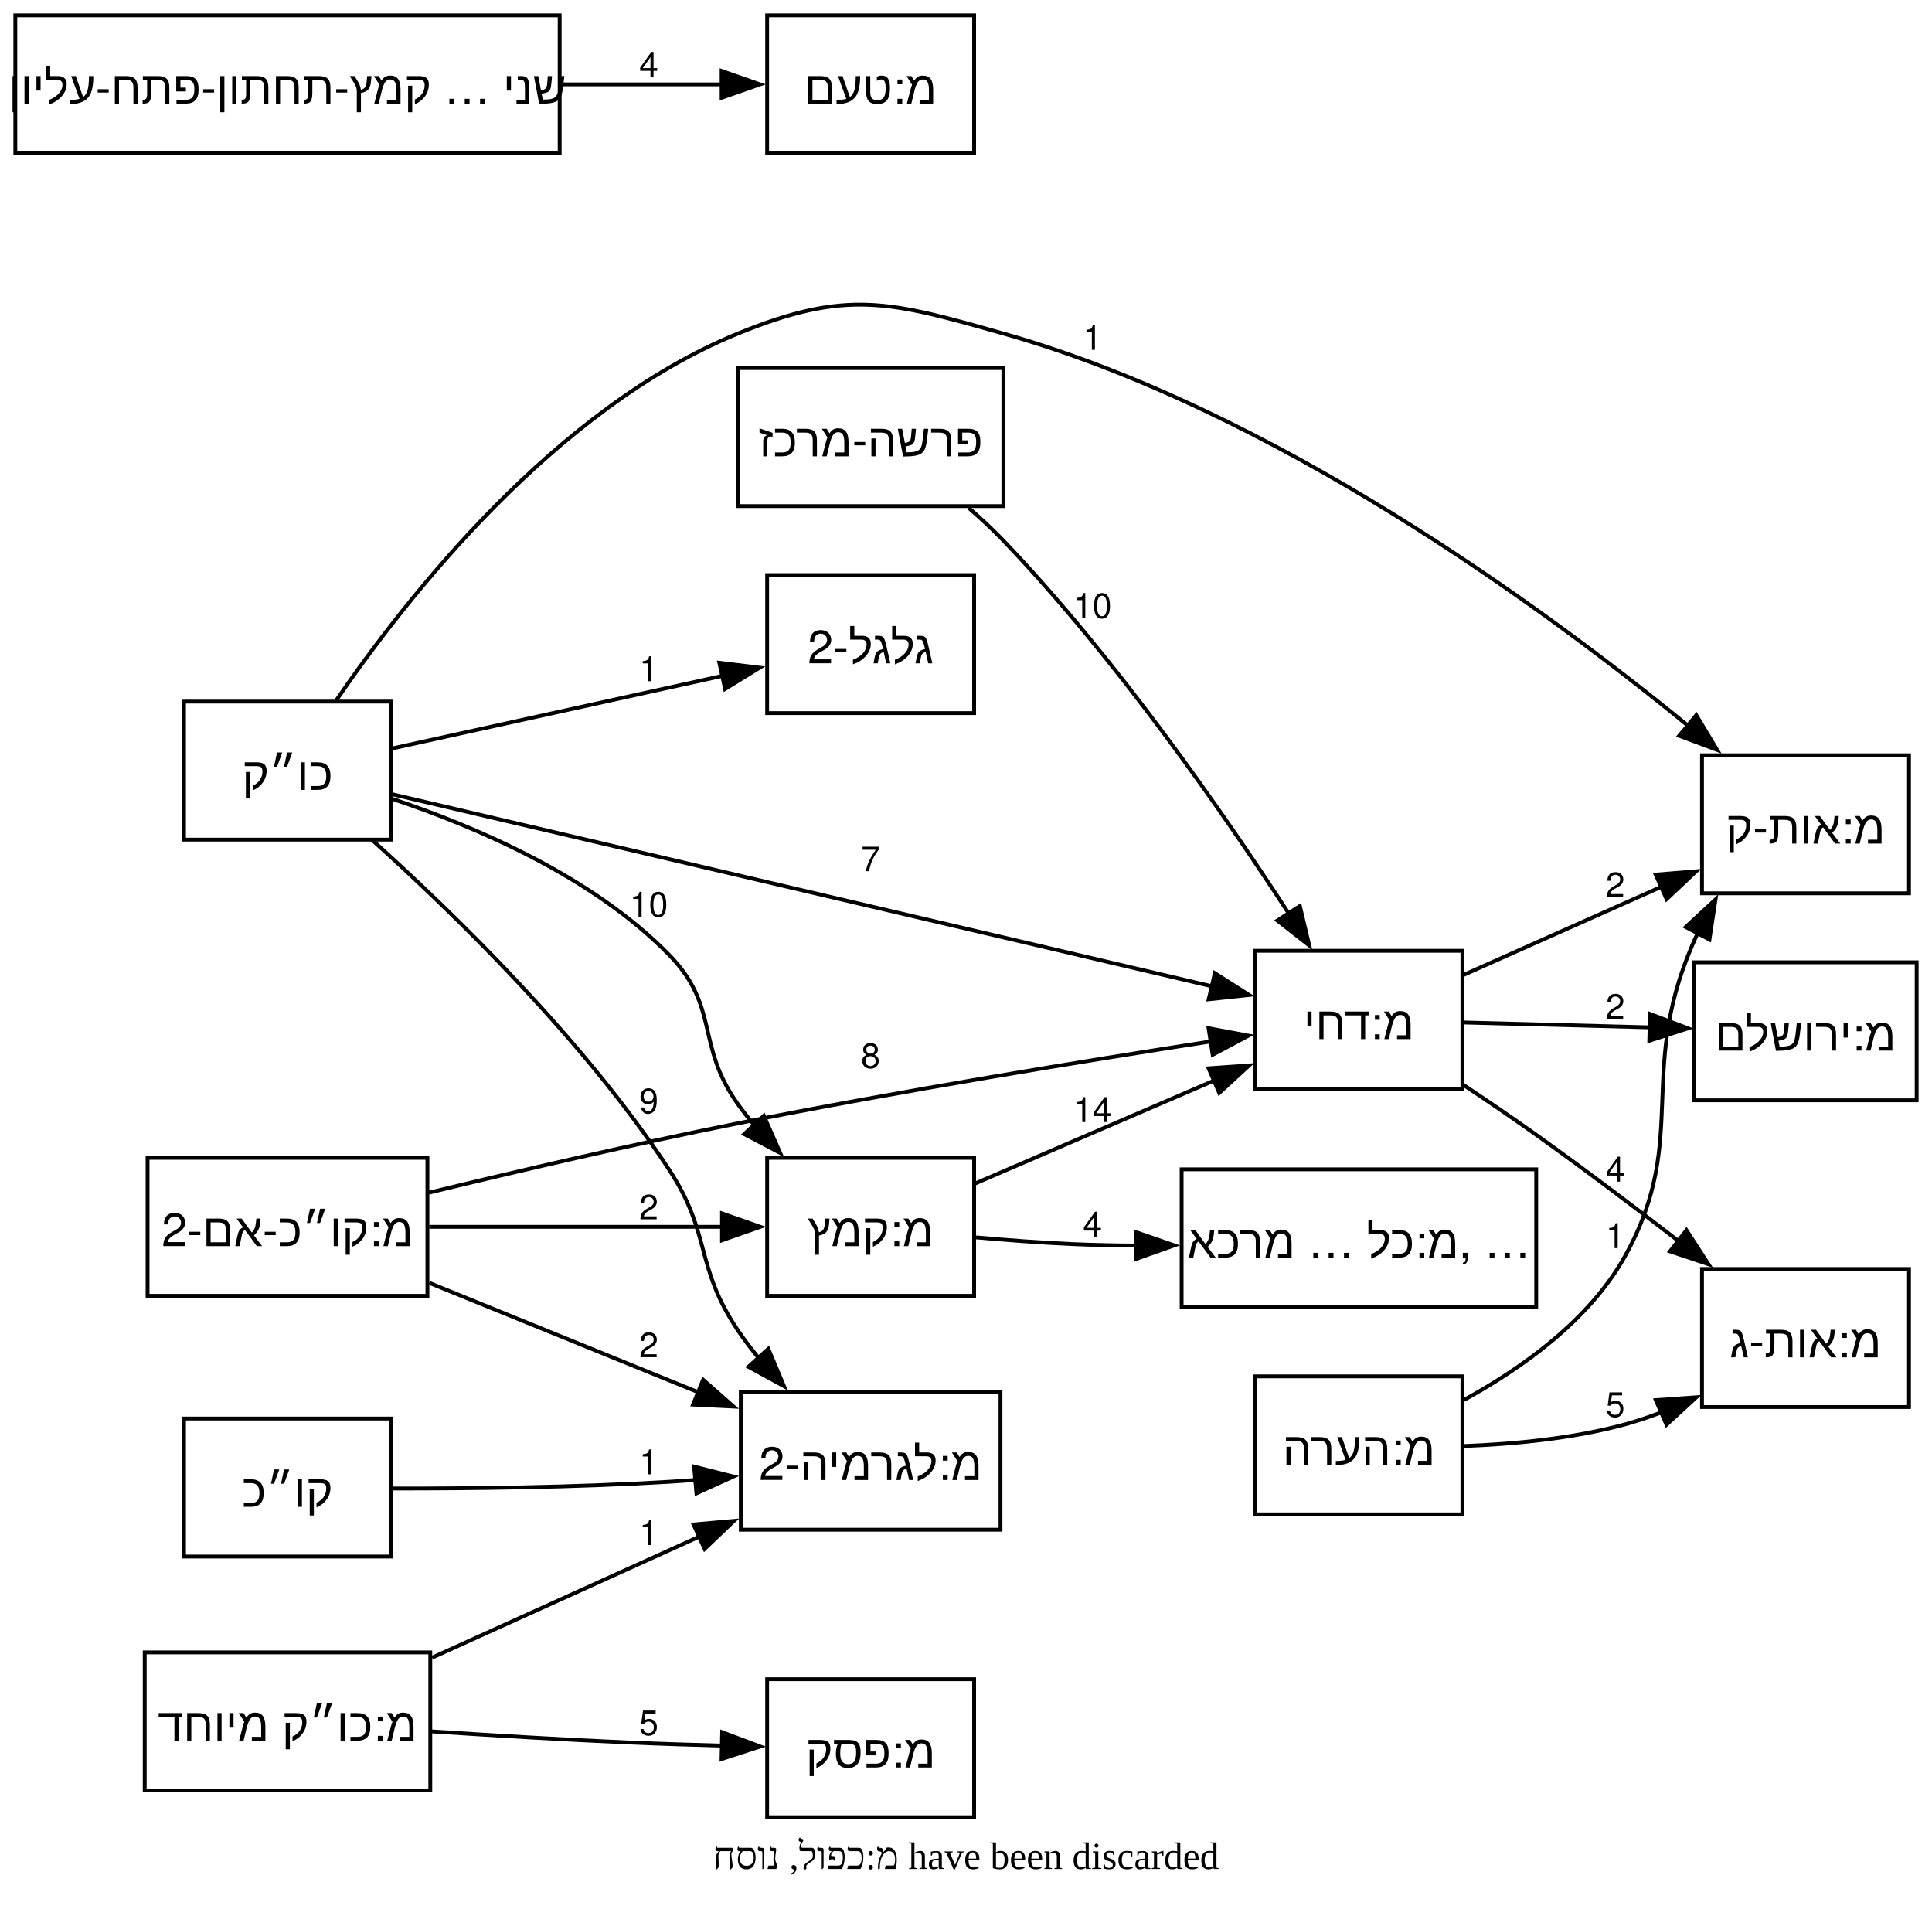
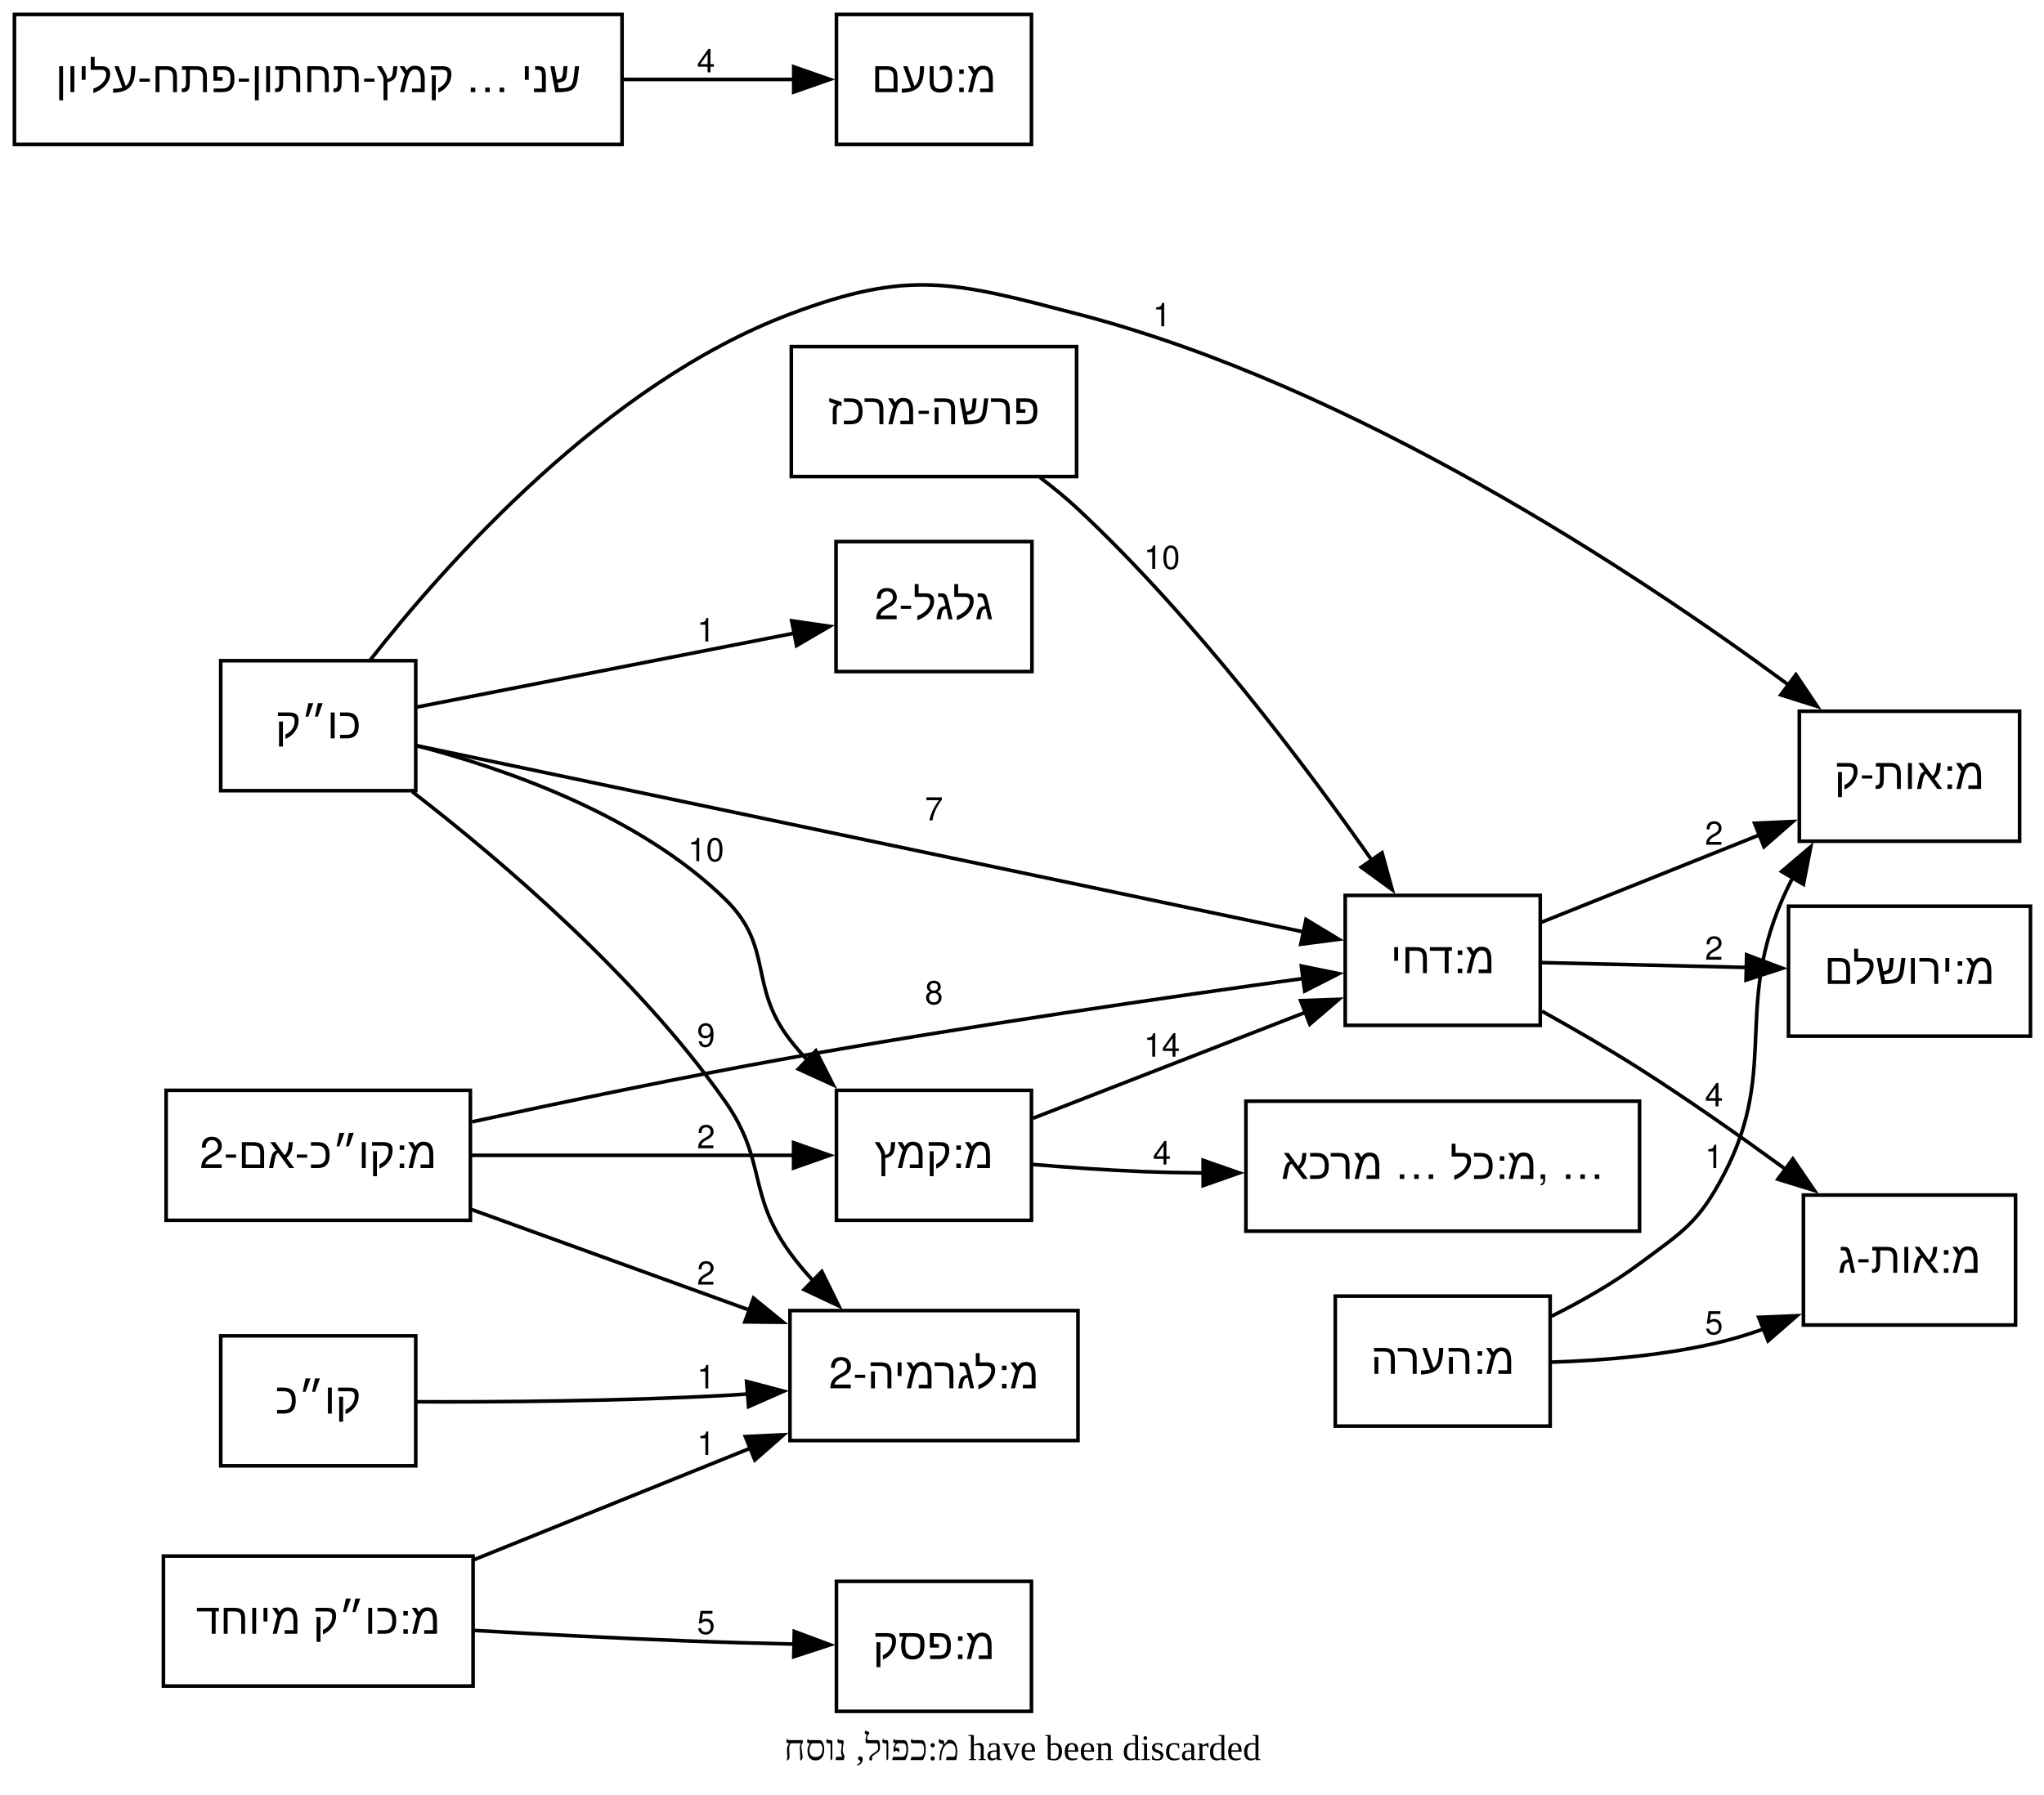
- <svg xmlns="http://www.w3.org/2000/svg" xmlns:xlink="http://www.w3.org/1999/xlink" width="504pt" height="497pt" viewBox="0.00 0.00 504.00 497.00">
+ <svg xmlns="http://www.w3.org/2000/svg" xmlns:xlink="http://www.w3.org/1999/xlink" width="566pt" height="497pt" viewBox="0.00 0.00 566.00 497.00">
  <g id="graph0" class="graph" transform="scale(1 1) rotate(0) translate(4 493.25)">
-     <polygon fill="white" stroke="none" points="-4,4 -4,-493.25 500,-493.25 500,4 -4,4" />
-     <text xml:space="preserve" text-anchor="middle" x="248" y="-5.75" font-family="Times New Roman,serif" font-size="10.00">מ:כפול, נוסח have been discarded</text>
+     <polygon fill="white" stroke="none" points="-4,4 -4,-493.25 562.25,-493.25 562.25,4 -4,4" />
+     <text xml:space="preserve" text-anchor="middle" x="279.12" y="-5.75" font-family="Times New Roman,serif" font-size="10.00">מ:כפול, נוסח have been discarded</text>
    <g id="node1" class="node">
      <g id="a_node1">
        <a xlink:title="מ:כל קמץ קטן מרכא&#10;מ:מקף אפור">
-           <polygon fill="none" stroke="black" points="396.75,-188.25 304.25,-188.25 304.25,-152.25 396.75,-152.25 396.75,-188.25" />
-           <text xml:space="preserve" text-anchor="middle" x="350.5" y="-165.22" font-family="SBL Hebrew,Helvetica" font-size="12.00">מ:כל … מרכא, …</text>
+           <polygon fill="none" stroke="black" points="450,-188.25 341,-188.25 341,-152.25 450,-152.25 450,-188.25" />
+           <text xml:space="preserve" text-anchor="middle" x="395.5" y="-166.72" font-family="SBL Hebrew,Helvetica" font-size="12.00">מ:כל … מרכא, …</text>
        </a>
      </g>
    </g>
    <g id="node2" class="node">
      <g id="a_node2">
        <a xlink:title="שני טעמים באות אחת קמץ-תחתון-פתח-עליון">
-           <polygon fill="none" stroke="black" points="142,-489.25 0,-489.25 0,-453.25 142,-453.25 142,-489.25" />
-           <text xml:space="preserve" text-anchor="middle" x="71" y="-466.23" font-family="SBL Hebrew,Helvetica" font-size="12.00">שני … קמץ-תחתון-פתח-עליון</text>
+           <polygon fill="none" stroke="black" points="168.25,-489.25 0,-489.25 0,-453.25 168.25,-453.25 168.25,-489.25" />
+           <text xml:space="preserve" text-anchor="middle" x="84.12" y="-467.73" font-family="SBL Hebrew,Helvetica" font-size="12.00">שני … קמץ-תחתון-פתח-עליון</text>
        </a>
      </g>
    </g>
    <g id="node17" class="node">
-       <polygon fill="none" stroke="black" points="250.12,-489.25 196.12,-489.25 196.12,-453.25 250.12,-453.25 250.12,-489.25" />
-       <text xml:space="preserve" text-anchor="middle" x="223.12" y="-466.23" font-family="SBL Hebrew,Helvetica" font-size="12.00">מ:טעם</text>
+       <polygon fill="none" stroke="black" points="281.62,-489.25 227.62,-489.25 227.62,-453.25 281.62,-453.25 281.62,-489.25" />
+       <text xml:space="preserve" text-anchor="middle" x="254.62" y="-467.73" font-family="SBL Hebrew,Helvetica" font-size="12.00">מ:טעם</text>
    </g>
    <g id="edge20" class="edge">
-       <path fill="none" stroke="black" d="M142.23,-471.25C156.83,-471.25 171.69,-471.25 184.56,-471.25" />
-       <polygon fill="black" stroke="black" points="184.25,-474.75 194.25,-471.25 184.25,-467.75 184.25,-474.75" />
-       <text xml:space="preserve" text-anchor="middle" x="165.25" y="-473.2" font-family="Helvetica,sans-Serif" font-size="9.00">4</text>
+       <path fill="none" stroke="black" d="M168.39,-471.25C185.1,-471.25 201.86,-471.25 216.05,-471.25" />
+       <polygon fill="black" stroke="black" points="215.79,-474.75 225.79,-471.25 215.79,-467.75 215.79,-474.75" />
+       <text xml:space="preserve" text-anchor="middle" x="191.5" y="-473.2" font-family="Helvetica,sans-Serif" font-size="9.00">4</text>
    </g>
    <g id="node3" class="node">
-       <polygon fill="none" stroke="black" points="98,-310.25 44,-310.25 44,-274.25 98,-274.25 98,-310.25" />
-       <text xml:space="preserve" text-anchor="middle" x="71" y="-287.23" font-family="SBL Hebrew,Helvetica" font-size="12.00">כו״ק</text>
+       <polygon fill="none" stroke="black" points="111.12,-310.25 57.12,-310.25 57.12,-274.25 111.12,-274.25 111.12,-310.25" />
+       <text xml:space="preserve" text-anchor="middle" x="84.12" y="-288.73" font-family="SBL Hebrew,Helvetica" font-size="12.00">כו״ק</text>
    </g>
    <g id="node4" class="node">
-       <polygon fill="none" stroke="black" points="250.12,-343.25 196.12,-343.25 196.12,-307.25 250.12,-307.25 250.12,-343.25" />
-       <text xml:space="preserve" text-anchor="middle" x="223.12" y="-320.23" font-family="SBL Hebrew,Helvetica" font-size="12.00">גלגל-2</text>
+       <polygon fill="none" stroke="black" points="281.75,-343.25 227.5,-343.25 227.5,-307.25 281.75,-307.25 281.75,-343.25" />
+       <text xml:space="preserve" text-anchor="middle" x="254.62" y="-321.73" font-family="SBL Hebrew,Helvetica" font-size="12.00">גלגל-2</text>
    </g>
    <g id="edge1" class="edge">
-       <path fill="none" stroke="black" d="M98.49,-298.07C122.43,-303.34 157.92,-311.14 184.74,-317.03" />
-       <polygon fill="black" stroke="black" points="183.65,-320.38 194.17,-319.1 185.15,-313.54 183.65,-320.38" />
-       <text xml:space="preserve" text-anchor="middle" x="165.25" y="-315.58" font-family="Helvetica,sans-Serif" font-size="9.00">1</text>
+       <path fill="none" stroke="black" d="M111.45,-297.41C139.56,-302.91 184.35,-311.68 216.14,-317.91" />
+       <polygon fill="black" stroke="black" points="215.23,-321.3 225.72,-319.78 216.58,-314.43 215.23,-321.3" />
+       <text xml:space="preserve" text-anchor="middle" x="191.5" y="-315.58" font-family="Helvetica,sans-Serif" font-size="9.00">1</text>
    </g>
    <g id="node5" class="node">
-       <polygon fill="none" stroke="black" points="494,-296.25 440,-296.25 440,-260.25 494,-260.25 494,-296.25" />
-       <text xml:space="preserve" text-anchor="middle" x="467" y="-273.23" font-family="SBL Hebrew,Helvetica" font-size="12.00">מ:אות-ק</text>
+       <polygon fill="none" stroke="black" points="555.25,-296.25 494.25,-296.25 494.25,-260.25 555.25,-260.25 555.25,-296.25" />
+       <text xml:space="preserve" text-anchor="middle" x="524.75" y="-274.73" font-family="SBL Hebrew,Helvetica" font-size="12.00">מ:אות-ק</text>
    </g>
    <g id="edge2" class="edge">
-       <path fill="none" stroke="black" d="M83.62,-310.44C102.05,-337.39 140.81,-386.8 188.5,-406.25 217,-417.87 228.13,-414.62 257.75,-406.25 328.26,-386.31 398.39,-335.04 436.58,-303.78" />
-       <polygon fill="black" stroke="black" points="438.51,-306.72 443.96,-297.64 434.04,-301.34 438.51,-306.72" />
-       <text xml:space="preserve" text-anchor="middle" x="281" y="-402" font-family="Helvetica,sans-Serif" font-size="9.00">1</text>
+       <path fill="none" stroke="black" d="M98.56,-310.49C119.73,-337.5 163.72,-387 214.75,-406.25 247.91,-418.76 260.2,-415.18 294.5,-406.25 370.99,-386.34 449.03,-334.69 491.43,-303.42" />
+       <polygon fill="black" stroke="black" points="493.3,-306.39 499.21,-297.6 489.11,-300.78 493.3,-306.39" />
+       <text xml:space="preserve" text-anchor="middle" x="317.75" y="-402.88" font-family="Helvetica,sans-Serif" font-size="9.00">1</text>
    </g>
    <g id="node6" class="node">
-       <polygon fill="none" stroke="black" points="377.5,-245.25 323.5,-245.25 323.5,-209.25 377.5,-209.25 377.5,-245.25" />
-       <text xml:space="preserve" text-anchor="middle" x="350.5" y="-222.22" font-family="SBL Hebrew,Helvetica" font-size="12.00">מ:דחי</text>
+       <polygon fill="none" stroke="black" points="422.5,-245.25 368.5,-245.25 368.5,-209.25 422.5,-209.25 422.5,-245.25" />
+       <text xml:space="preserve" text-anchor="middle" x="395.5" y="-223.72" font-family="SBL Hebrew,Helvetica" font-size="12.00">מ:דחי</text>
    </g>
    <g id="edge3" class="edge">
-       <path fill="none" stroke="black" d="M98.36,-286.08C147.97,-274.45 255.36,-249.3 312.3,-235.96" />
-       <polygon fill="black" stroke="black" points="312.91,-239.42 321.85,-233.73 311.31,-232.6 312.91,-239.42" />
-       <text xml:space="preserve" text-anchor="middle" x="223.12" y="-266.02" font-family="Helvetica,sans-Serif" font-size="9.00">7</text>
+       <path fill="none" stroke="black" d="M111.5,-286.71C166.53,-275.15 293.69,-248.43 357.12,-235.1" />
+       <polygon fill="black" stroke="black" points="357.64,-238.57 366.71,-233.09 356.2,-231.72 357.64,-238.57" />
+       <text xml:space="preserve" text-anchor="middle" x="254.62" y="-266.02" font-family="Helvetica,sans-Serif" font-size="9.00">7</text>
    </g>
    <g id="node7" class="node">
-       <polygon fill="none" stroke="black" points="257,-130.25 189.25,-130.25 189.25,-94.25 257,-94.25 257,-130.25" />
-       <text xml:space="preserve" text-anchor="middle" x="223.12" y="-107.22" font-family="SBL Hebrew,Helvetica" font-size="12.00">מ:לגרמיה-2</text>
+       <polygon fill="none" stroke="black" points="294.5,-130.25 214.75,-130.25 214.75,-94.25 294.5,-94.25 294.5,-130.25" />
+       <text xml:space="preserve" text-anchor="middle" x="254.62" y="-108.72" font-family="SBL Hebrew,Helvetica" font-size="12.00">מ:לגרמיה-2</text>
    </g>
    <g id="edge4" class="edge">
-       <path fill="none" stroke="black" d="M93.14,-274.1C114.8,-254.62 148.37,-221.91 170.5,-188.25 181.66,-171.28 177.16,-163.1 188.5,-146.25 190.24,-143.67 192.19,-141.11 194.25,-138.63" />
-       <polygon fill="black" stroke="black" points="196.43,-141.44 200.54,-131.67 191.24,-136.74 196.43,-141.44" />
-       <text xml:space="preserve" text-anchor="middle" x="165.25" y="-202.9" font-family="Helvetica,sans-Serif" font-size="9.00">9</text>
+       <path fill="none" stroke="black" d="M110.16,-273.97C134.86,-254.88 172.37,-222.92 196.75,-188.25 208.43,-171.64 202.81,-162.68 214.75,-146.25 216.68,-143.6 218.85,-141.01 221.15,-138.52" />
+       <polygon fill="black" stroke="black" points="223.57,-141.06 228.26,-131.56 218.67,-136.06 223.57,-141.06" />
+       <text xml:space="preserve" text-anchor="middle" x="191.5" y="-203.36" font-family="Helvetica,sans-Serif" font-size="9.00">9</text>
    </g>
    <g id="node8" class="node">
-       <polygon fill="none" stroke="black" points="250.12,-191.25 196.12,-191.25 196.12,-155.25 250.12,-155.25 250.12,-191.25" />
-       <text xml:space="preserve" text-anchor="middle" x="223.12" y="-168.22" font-family="SBL Hebrew,Helvetica" font-size="12.00">מ:קמץ</text>
+       <polygon fill="none" stroke="black" points="281.62,-191.25 227.62,-191.25 227.62,-155.25 281.62,-155.25 281.62,-191.25" />
+       <text xml:space="preserve" text-anchor="middle" x="254.62" y="-169.72" font-family="SBL Hebrew,Helvetica" font-size="12.00">מ:קמץ</text>
    </g>
    <g id="edge5" class="edge">
-       <path fill="none" stroke="black" d="M98.41,-284.86C120.15,-277.61 150.54,-264.64 170.5,-244.25 183.86,-230.61 177.39,-220.77 188.5,-205.25 189.91,-203.28 191.45,-201.33 193.08,-199.43" />
-       <polygon fill="black" stroke="black" points="195.26,-202.22 199.53,-192.53 190.15,-197.44 195.26,-202.22" />
-       <text xml:space="preserve" text-anchor="middle" x="165.25" y="-254.14" font-family="Helvetica,sans-Serif" font-size="9.00">10</text>
+       <path fill="none" stroke="black" d="M111.18,-286.76C135.95,-280.34 172.87,-267.51 196.75,-244.25 210.43,-230.93 203.09,-220.36 214.75,-205.25 216.27,-203.28 217.93,-201.36 219.68,-199.49" />
+       <polygon fill="black" stroke="black" points="221.91,-202.2 226.71,-192.76 217.07,-197.15 221.91,-202.2" />
+       <text xml:space="preserve" text-anchor="middle" x="191.5" y="-254.73" font-family="Helvetica,sans-Serif" font-size="9.00">10</text>
    </g>
    <g id="edge7" class="edge">
-       <path fill="none" stroke="black" d="M377.77,-238.95C393.19,-245.82 412.9,-254.6 429.77,-262.11" />
-       <polygon fill="black" stroke="black" points="427.91,-265.12 438.47,-265.99 430.76,-258.72 427.91,-265.12" />
-       <text xml:space="preserve" text-anchor="middle" x="417.38" y="-259.27" font-family="Helvetica,sans-Serif" font-size="9.00">2</text>
+       <path fill="none" stroke="black" d="M422.87,-237.82C440.31,-244.81 463.52,-254.11 483.29,-262.03" />
+       <polygon fill="black" stroke="black" points="481.86,-265.23 492.45,-265.7 484.47,-258.73 481.86,-265.23" />
+       <text xml:space="preserve" text-anchor="middle" x="470.62" y="-259.27" font-family="Helvetica,sans-Serif" font-size="9.00">2</text>
    </g>
    <g id="node9" class="node">
-       <polygon fill="none" stroke="black" points="494,-162.25 440,-162.25 440,-126.25 494,-126.25 494,-162.25" />
-       <text xml:space="preserve" text-anchor="middle" x="467" y="-139.22" font-family="SBL Hebrew,Helvetica" font-size="12.00">מ:אות-ג</text>
+       <polygon fill="none" stroke="black" points="554.12,-162.25 495.38,-162.25 495.38,-126.25 554.12,-126.25 554.12,-162.25" />
+       <text xml:space="preserve" text-anchor="middle" x="524.75" y="-140.72" font-family="SBL Hebrew,Helvetica" font-size="12.00">מ:אות-ג</text>
    </g>
    <g id="edge6" class="edge">
-       <path fill="none" stroke="black" d="M377.55,-210.41C383.89,-206.2 390.61,-201.63 396.75,-197.25 409.1,-188.44 422.4,-178.41 434,-169.46" />
-       <polygon fill="black" stroke="black" points="435.94,-172.38 441.7,-163.49 431.65,-166.85 435.94,-172.38" />
-       <text xml:space="preserve" text-anchor="middle" x="417.38" y="-185.05" font-family="Helvetica,sans-Serif" font-size="9.00">4</text>
+       <path fill="none" stroke="black" d="M422.97,-213.18C431.7,-208.33 441.38,-202.74 450,-197.25 463.57,-188.61 478.03,-178.44 490.52,-169.33" />
+       <polygon fill="black" stroke="black" points="492.45,-172.26 498.42,-163.52 488.3,-166.63 492.45,-172.26" />
+       <text xml:space="preserve" text-anchor="middle" x="470.62" y="-186.79" font-family="Helvetica,sans-Serif" font-size="9.00">4</text>
    </g>
    <g id="node10" class="node">
-       <polygon fill="none" stroke="black" points="496,-242.25 438,-242.25 438,-206.25 496,-206.25 496,-242.25" />
-       <text xml:space="preserve" text-anchor="middle" x="467" y="-219.22" font-family="SBL Hebrew,Helvetica" font-size="12.00">מ:ירושלם</text>
+       <polygon fill="none" stroke="black" points="558.25,-242.25 491.25,-242.25 491.25,-206.25 558.25,-206.25 558.25,-242.25" />
+       <text xml:space="preserve" text-anchor="middle" x="524.75" y="-220.72" font-family="SBL Hebrew,Helvetica" font-size="12.00">מ:ירושלם</text>
    </g>
    <g id="edge8" class="edge">
-       <path fill="none" stroke="black" d="M377.77,-226.56C392.22,-226.18 410.44,-225.71 426.56,-225.28" />
-       <polygon fill="black" stroke="black" points="426.43,-228.79 436.34,-225.03 426.25,-221.79 426.43,-228.79" />
-       <text xml:space="preserve" text-anchor="middle" x="417.38" y="-227.52" font-family="Helvetica,sans-Serif" font-size="9.00">2</text>
+       <path fill="none" stroke="black" d="M422.87,-226.63C439.26,-226.24 460.76,-225.74 479.69,-225.29" />
+       <polygon fill="black" stroke="black" points="479.66,-228.79 489.57,-225.06 479.49,-221.79 479.66,-228.79" />
+       <text xml:space="preserve" text-anchor="middle" x="470.62" y="-227.43" font-family="Helvetica,sans-Serif" font-size="9.00">2</text>
    </g>
    <g id="edge17" class="edge">
-       <path fill="none" stroke="black" d="M250.62,-170.5C258.68,-169.78 267.57,-169.11 275.75,-168.75 281.14,-168.52 286.76,-168.4 292.38,-168.37" />
-       <polygon fill="black" stroke="black" points="292.33,-171.87 302.34,-168.41 292.35,-164.87 292.33,-171.87" />
-       <text xml:space="preserve" text-anchor="middle" x="281" y="-170.7" font-family="Helvetica,sans-Serif" font-size="9.00">4</text>
+       <path fill="none" stroke="black" d="M281.93,-170.73C291.54,-169.93 302.5,-169.14 312.5,-168.75 318.05,-168.53 323.81,-168.41 329.59,-168.37" />
+       <polygon fill="black" stroke="black" points="329.16,-171.87 339.16,-168.38 329.17,-164.87 329.16,-171.87" />
+       <text xml:space="preserve" text-anchor="middle" x="317.75" y="-170.7" font-family="Helvetica,sans-Serif" font-size="9.00">4</text>
    </g>
    <g id="edge16" class="edge">
-       <path fill="none" stroke="black" d="M250.41,-184.57C268.55,-192.38 292.91,-202.87 312.93,-211.5" />
-       <polygon fill="black" stroke="black" points="311.29,-214.6 321.86,-215.35 314.06,-208.18 311.29,-214.6" />
-       <text xml:space="preserve" text-anchor="middle" x="281" y="-200.58" font-family="Helvetica,sans-Serif" font-size="9.00">14</text>
+       <path fill="none" stroke="black" d="M282.07,-183.53C303.5,-191.87 333.94,-203.7 357.74,-212.96" />
+       <polygon fill="black" stroke="black" points="356.15,-216.09 366.74,-216.46 358.69,-209.57 356.15,-216.09" />
+       <text xml:space="preserve" text-anchor="middle" x="317.75" y="-200.58" font-family="Helvetica,sans-Serif" font-size="9.00">14</text>
    </g>
    <g id="node11" class="node">
-       <polygon fill="none" stroke="black" points="377.5,-134.25 323.5,-134.25 323.5,-98.25 377.5,-98.25 377.5,-134.25" />
-       <text xml:space="preserve" text-anchor="middle" x="350.5" y="-111.22" font-family="SBL Hebrew,Helvetica" font-size="12.00">מ:הערה</text>
+       <polygon fill="none" stroke="black" points="425.25,-134.25 365.75,-134.25 365.75,-98.25 425.25,-98.25 425.25,-134.25" />
+       <text xml:space="preserve" text-anchor="middle" x="395.5" y="-112.72" font-family="SBL Hebrew,Helvetica" font-size="12.00">מ:הערה</text>
    </g>
    <g id="edge10" class="edge">
-       <path fill="none" stroke="black" d="M377.9,-128.1C392.99,-136.36 410.71,-148.93 420,-165.75 437.24,-196.95 422.15,-214.29 438.93,-249.97" />
-       <polygon fill="black" stroke="black" points="435.76,-251.45 443.53,-258.65 441.94,-248.18 435.76,-251.45" />
-       <text xml:space="preserve" text-anchor="middle" x="417.38" y="-167.7" font-family="Helvetica,sans-Serif" font-size="9.00">1</text>
+       <path fill="none" stroke="black" d="M425.61,-128.67C433.84,-132.78 442.57,-137.72 450,-143.25 462.05,-152.21 466.24,-154.48 473.25,-167.75 489.52,-198.57 474.5,-215.81 492.51,-250.34" />
+       <polygon fill="black" stroke="black" points="489.35,-251.86 497.41,-258.72 495.39,-248.32 489.35,-251.86" />
+       <text xml:space="preserve" text-anchor="middle" x="470.62" y="-169.7" font-family="Helvetica,sans-Serif" font-size="9.00">1</text>
    </g>
    <g id="edge9" class="edge">
-       <path fill="none" stroke="black" d="M377.92,-116.08C390.81,-116.57 406.42,-118.03 420,-121.75 423.13,-122.61 426.31,-123.68 429.46,-124.89" />
-       <polygon fill="black" stroke="black" points="427.95,-128.05 438.52,-128.8 430.73,-121.63 427.95,-128.05" />
-       <text xml:space="preserve" text-anchor="middle" x="417.38" y="-123.7" font-family="Helvetica,sans-Serif" font-size="9.00">5</text>
+       <path fill="none" stroke="black" d="M425.67,-115.97C440.16,-116.43 457.83,-117.89 473.25,-121.75 476.99,-122.69 480.81,-123.89 484.58,-125.24" />
+       <polygon fill="black" stroke="black" points="483,-128.38 493.58,-128.82 485.59,-121.87 483,-128.38" />
+       <text xml:space="preserve" text-anchor="middle" x="470.62" y="-123.7" font-family="Helvetica,sans-Serif" font-size="9.00">5</text>
    </g>
    <g id="node12" class="node">
-       <polygon fill="none" stroke="black" points="108.25,-62.25 33.75,-62.25 33.75,-26.25 108.25,-26.25 108.25,-62.25" />
-       <text xml:space="preserve" text-anchor="middle" x="71" y="-39.23" font-family="SBL Hebrew,Helvetica" font-size="12.00">מ:כו״ק מיוחד</text>
+       <polygon fill="none" stroke="black" points="127,-62.25 41.25,-62.25 41.25,-26.25 127,-26.25 127,-62.25" />
+       <text xml:space="preserve" text-anchor="middle" x="84.12" y="-40.73" font-family="SBL Hebrew,Helvetica" font-size="12.00">מ:כו״ק מיוחד</text>
    </g>
    <g id="edge11" class="edge">
-       <path fill="none" stroke="black" d="M108.72,-60.88C129.76,-70.41 156.29,-82.43 178.4,-92.44" />
-       <polygon fill="black" stroke="black" points="176.92,-95.62 187.47,-96.55 179.81,-89.24 176.92,-95.62" />
-       <text xml:space="preserve" text-anchor="middle" x="165.25" y="-90.26" font-family="Helvetica,sans-Serif" font-size="9.00">1</text>
+       <path fill="none" stroke="black" d="M127.21,-61.23C150.48,-70.62 179.52,-82.34 203.9,-92.18" />
+       <polygon fill="black" stroke="black" points="202.4,-95.35 212.98,-95.85 205.02,-88.86 202.4,-95.35" />
+       <text xml:space="preserve" text-anchor="middle" x="191.5" y="-90.26" font-family="Helvetica,sans-Serif" font-size="9.00">1</text>
    </g>
    <g id="node13" class="node">
-       <polygon fill="none" stroke="black" points="250.12,-55.25 196.12,-55.25 196.12,-19.25 250.12,-19.25 250.12,-55.25" />
-       <text xml:space="preserve" text-anchor="middle" x="223.12" y="-32.23" font-family="SBL Hebrew,Helvetica" font-size="12.00">מ:פסק</text>
+       <polygon fill="none" stroke="black" points="281.62,-55.25 227.62,-55.25 227.62,-19.25 281.62,-19.25 281.62,-55.25" />
+       <text xml:space="preserve" text-anchor="middle" x="254.62" y="-33.73" font-family="SBL Hebrew,Helvetica" font-size="12.00">מ:פסק</text>
    </g>
    <g id="edge12" class="edge">
-       <path fill="none" stroke="black" d="M108.38,-41.66C124.23,-40.62 143.02,-39.49 160,-38.75 167.89,-38.41 176.36,-38.14 184.41,-37.93" />
-       <polygon fill="black" stroke="black" points="184.39,-41.43 194.31,-37.7 184.23,-34.43 184.39,-41.43" />
-       <text xml:space="preserve" text-anchor="middle" x="165.25" y="-40.7" font-family="Helvetica,sans-Serif" font-size="9.00">5</text>
+       <path fill="none" stroke="black" d="M127.42,-41.65C145.53,-40.61 166.92,-39.49 186.25,-38.75 195.89,-38.38 206.31,-38.09 216.01,-37.87" />
+       <polygon fill="black" stroke="black" points="215.94,-41.38 225.87,-37.67 215.8,-34.38 215.94,-41.38" />
+       <text xml:space="preserve" text-anchor="middle" x="191.5" y="-40.7" font-family="Helvetica,sans-Serif" font-size="9.00">5</text>
    </g>
    <g id="node14" class="node">
-       <polygon fill="none" stroke="black" points="107.5,-191.25 34.5,-191.25 34.5,-155.25 107.5,-155.25 107.5,-191.25" />
-       <text xml:space="preserve" text-anchor="middle" x="71" y="-168.22" font-family="SBL Hebrew,Helvetica" font-size="12.00">מ:קו״כ-אם-2</text>
+       <polygon fill="none" stroke="black" points="126.25,-191.25 42,-191.25 42,-155.25 126.25,-155.25 126.25,-191.25" />
+       <text xml:space="preserve" text-anchor="middle" x="84.12" y="-169.72" font-family="SBL Hebrew,Helvetica" font-size="12.00">מ:קו״כ-אם-2</text>
    </g>
    <g id="edge13" class="edge">
-       <path fill="none" stroke="black" d="M107.83,-182.15C130.81,-187.72 161.32,-194.83 188.5,-200.25 230.58,-208.65 279.2,-216.56 311.91,-221.62" />
-       <polygon fill="black" stroke="black" points="311.28,-225.06 321.7,-223.12 312.35,-218.14 311.28,-225.06" />
-       <text xml:space="preserve" text-anchor="middle" x="223.12" y="-214.7" font-family="Helvetica,sans-Serif" font-size="9.00">8</text>
+       <path fill="none" stroke="black" d="M126.75,-182.54C152.11,-188.05 185.22,-194.96 214.75,-200.25 263.8,-209.04 320.73,-217.26 357.16,-222.27" />
+       <polygon fill="black" stroke="black" points="356.35,-225.69 366.73,-223.57 357.29,-218.75 356.35,-225.69" />
+       <text xml:space="preserve" text-anchor="middle" x="254.62" y="-215.13" font-family="Helvetica,sans-Serif" font-size="9.00">8</text>
    </g>
    <g id="edge14" class="edge">
-       <path fill="none" stroke="black" d="M107.96,-158.64C129.06,-150.07 155.87,-139.17 178.21,-130.09" />
-       <polygon fill="black" stroke="black" points="179.42,-133.38 187.37,-126.37 176.79,-126.89 179.42,-133.38" />
-       <text xml:space="preserve" text-anchor="middle" x="165.25" y="-139.24" font-family="Helvetica,sans-Serif" font-size="9.00">2</text>
+       <path fill="none" stroke="black" d="M126.34,-158.33C149.68,-149.88 179.05,-139.25 203.69,-130.33" />
+       <polygon fill="black" stroke="black" points="204.65,-133.7 212.86,-127.01 202.26,-127.12 204.65,-133.7" />
+       <text xml:space="preserve" text-anchor="middle" x="191.5" y="-137.44" font-family="Helvetica,sans-Serif" font-size="9.00">2</text>
    </g>
    <g id="edge15" class="edge">
-       <path fill="none" stroke="black" d="M107.96,-173.25C131.11,-173.25 161.15,-173.25 184.6,-173.25" />
-       <polygon fill="black" stroke="black" points="184.35,-176.75 194.35,-173.25 184.35,-169.75 184.35,-176.75" />
-       <text xml:space="preserve" text-anchor="middle" x="165.25" y="-175.2" font-family="Helvetica,sans-Serif" font-size="9.00">2</text>
+       <path fill="none" stroke="black" d="M126.34,-173.25C153.76,-173.25 189.48,-173.25 216.1,-173.25" />
+       <polygon fill="black" stroke="black" points="215.75,-176.75 225.75,-173.25 215.75,-169.75 215.75,-176.75" />
+       <text xml:space="preserve" text-anchor="middle" x="191.5" y="-175.2" font-family="Helvetica,sans-Serif" font-size="9.00">2</text>
    </g>
    <g id="node15" class="node">
-       <polygon fill="none" stroke="black" points="257.75,-397.25 188.5,-397.25 188.5,-361.25 257.75,-361.25 257.75,-397.25" />
-       <text xml:space="preserve" text-anchor="middle" x="223.12" y="-374.23" font-family="SBL Hebrew,Helvetica" font-size="12.00">פרשה-מרכז</text>
+       <polygon fill="none" stroke="black" points="294.12,-397.25 215.12,-397.25 215.12,-361.25 294.12,-361.25 294.12,-397.25" />
+       <text xml:space="preserve" text-anchor="middle" x="254.62" y="-375.73" font-family="SBL Hebrew,Helvetica" font-size="12.00">פרשה-מרכז</text>
    </g>
    <g id="edge18" class="edge">
-       <path fill="none" stroke="black" d="M248.67,-360.8C251.84,-358.06 254.95,-355.17 257.75,-352.25 287.14,-321.56 315.16,-281.2 332.34,-254.76" />
-       <polygon fill="black" stroke="black" points="335.1,-256.93 337.55,-246.63 329.21,-253.15 335.1,-256.93" />
-       <text xml:space="preserve" text-anchor="middle" x="281" y="-332.07" font-family="Helvetica,sans-Serif" font-size="9.00">10</text>
+       <path fill="none" stroke="black" d="M283.98,-361.01C287.65,-358.23 291.26,-355.28 294.5,-352.25 326.69,-322.17 357.36,-281.41 376.05,-254.73" />
+       <polygon fill="black" stroke="black" points="378.7,-257.05 381.51,-246.83 372.95,-253.06 378.7,-257.05" />
+       <text xml:space="preserve" text-anchor="middle" x="317.75" y="-335.69" font-family="Helvetica,sans-Serif" font-size="9.00">10</text>
    </g>
    <g id="node16" class="node">
-       <polygon fill="none" stroke="black" points="98,-123.25 44,-123.25 44,-87.25 98,-87.25 98,-123.25" />
-       <text xml:space="preserve" text-anchor="middle" x="71" y="-100.22" font-family="SBL Hebrew,Helvetica" font-size="12.00">קו״כ</text>
+       <polygon fill="none" stroke="black" points="111.12,-123.25 57.12,-123.25 57.12,-87.25 111.12,-87.25 111.12,-123.25" />
+       <text xml:space="preserve" text-anchor="middle" x="84.12" y="-101.72" font-family="SBL Hebrew,Helvetica" font-size="12.00">קו״כ</text>
    </g>
    <g id="edge19" class="edge">
-       <path fill="none" stroke="black" d="M98.36,-105C118.21,-104.97 146.09,-105.27 170.5,-106.75 172.82,-106.89 175.2,-107.06 177.59,-107.25" />
-       <polygon fill="black" stroke="black" points="177.06,-110.71 187.33,-108.12 177.68,-103.74 177.06,-110.71" />
-       <text xml:space="preserve" text-anchor="middle" x="165.25" y="-108.7" font-family="Helvetica,sans-Serif" font-size="9.00">1</text>
+       <path fill="none" stroke="black" d="M111.31,-104.99C133.94,-104.91 167.53,-105.14 196.75,-106.75 198.81,-106.86 200.92,-106.99 203.05,-107.14" />
+       <polygon fill="black" stroke="black" points="202.74,-110.63 212.99,-107.92 203.29,-103.65 202.74,-110.63" />
+       <text xml:space="preserve" text-anchor="middle" x="191.5" y="-108.7" font-family="Helvetica,sans-Serif" font-size="9.00">1</text>
    </g>
  </g>
</svg>
